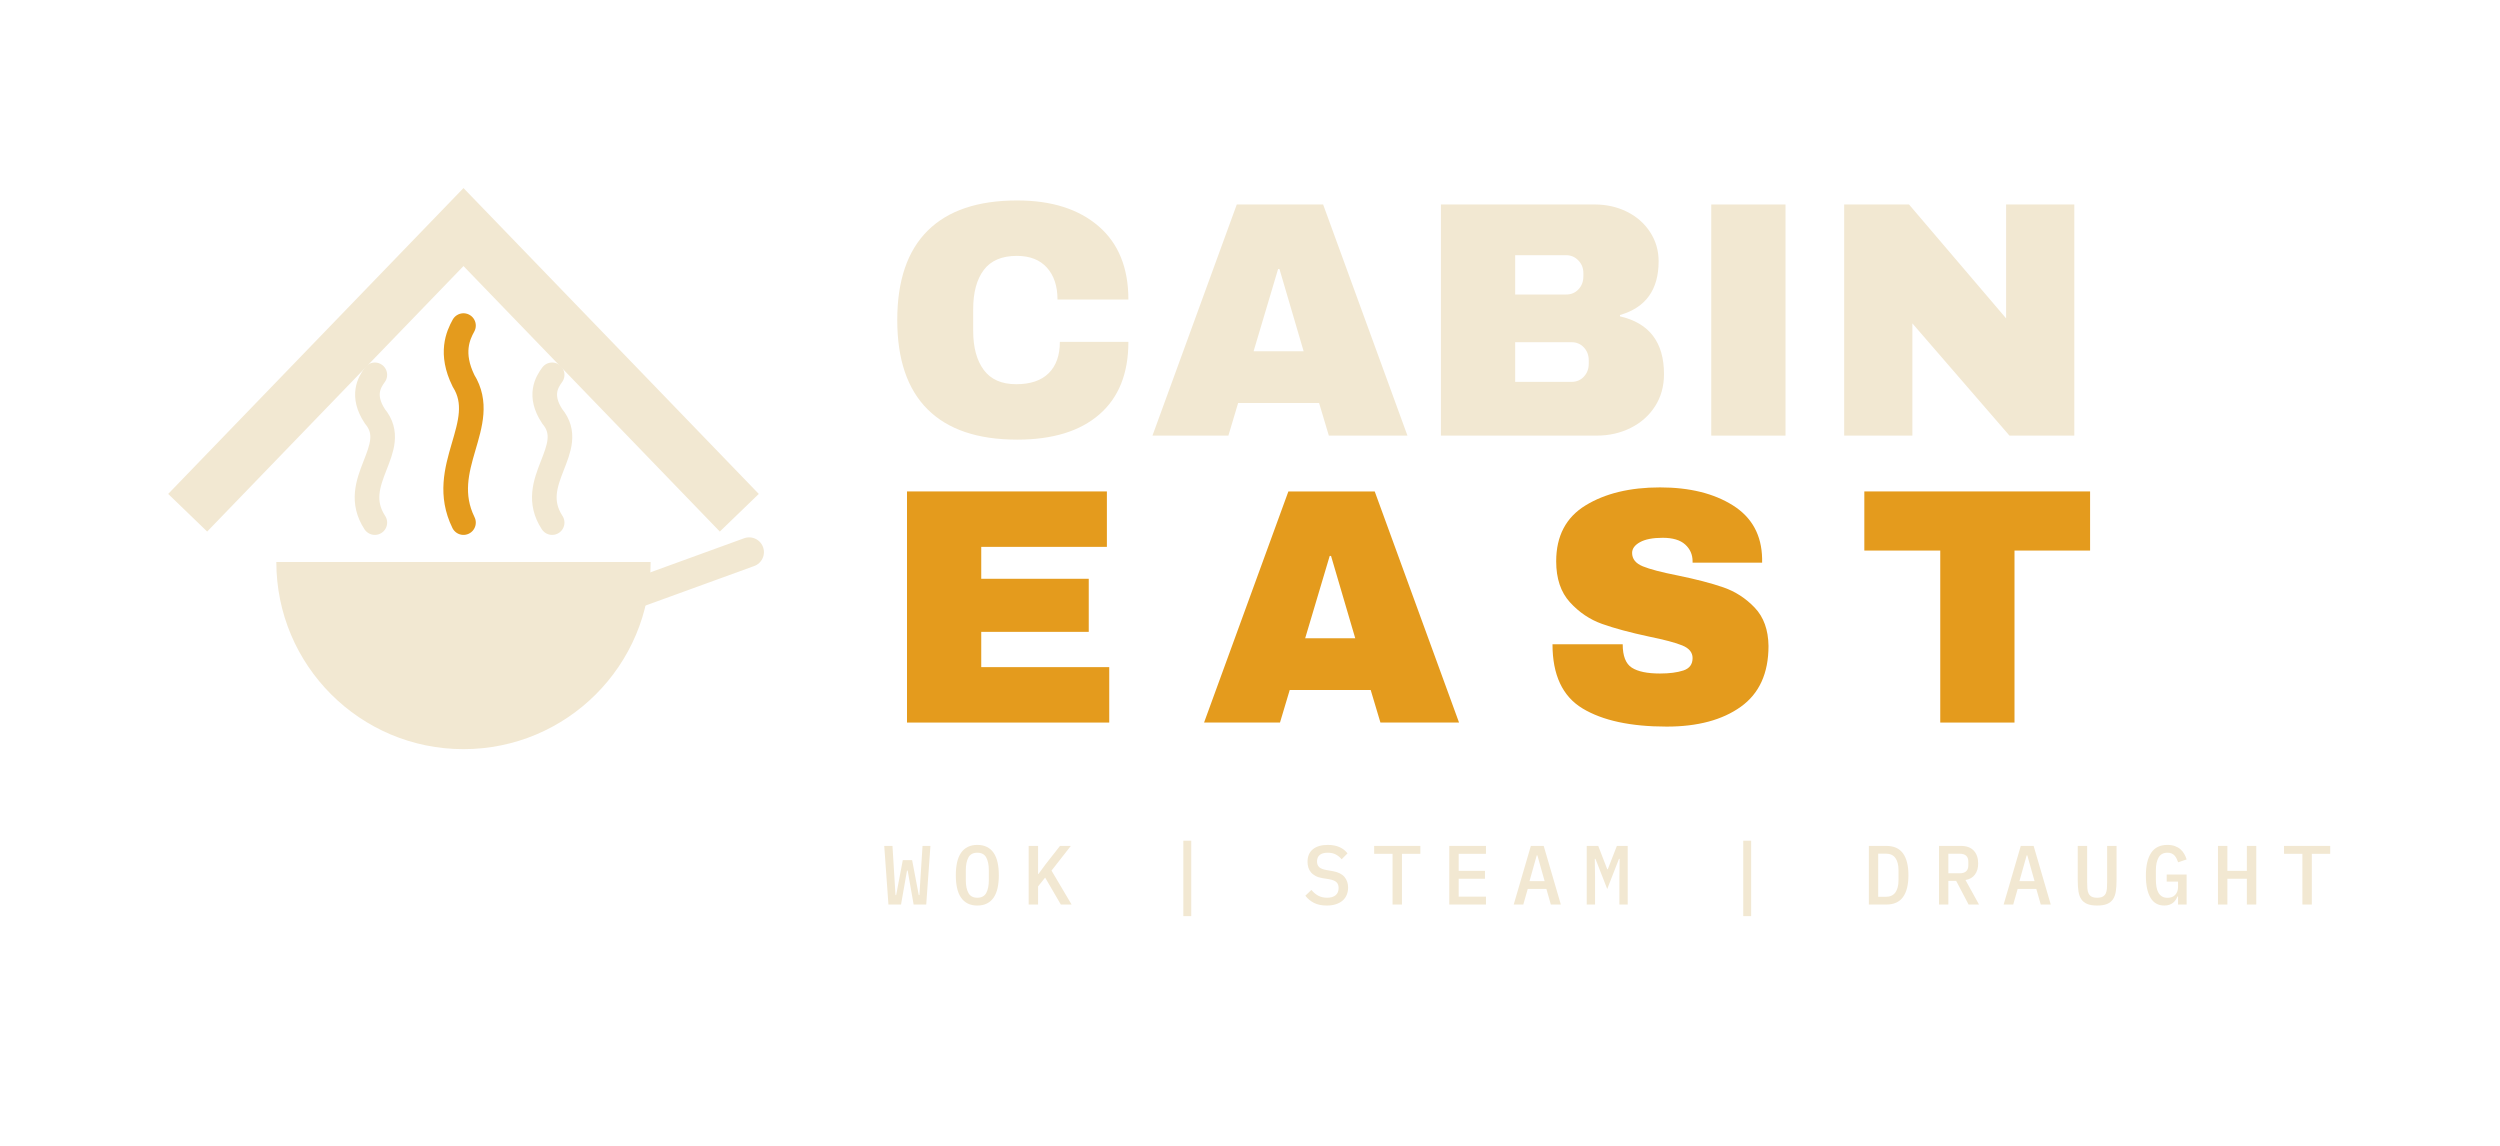
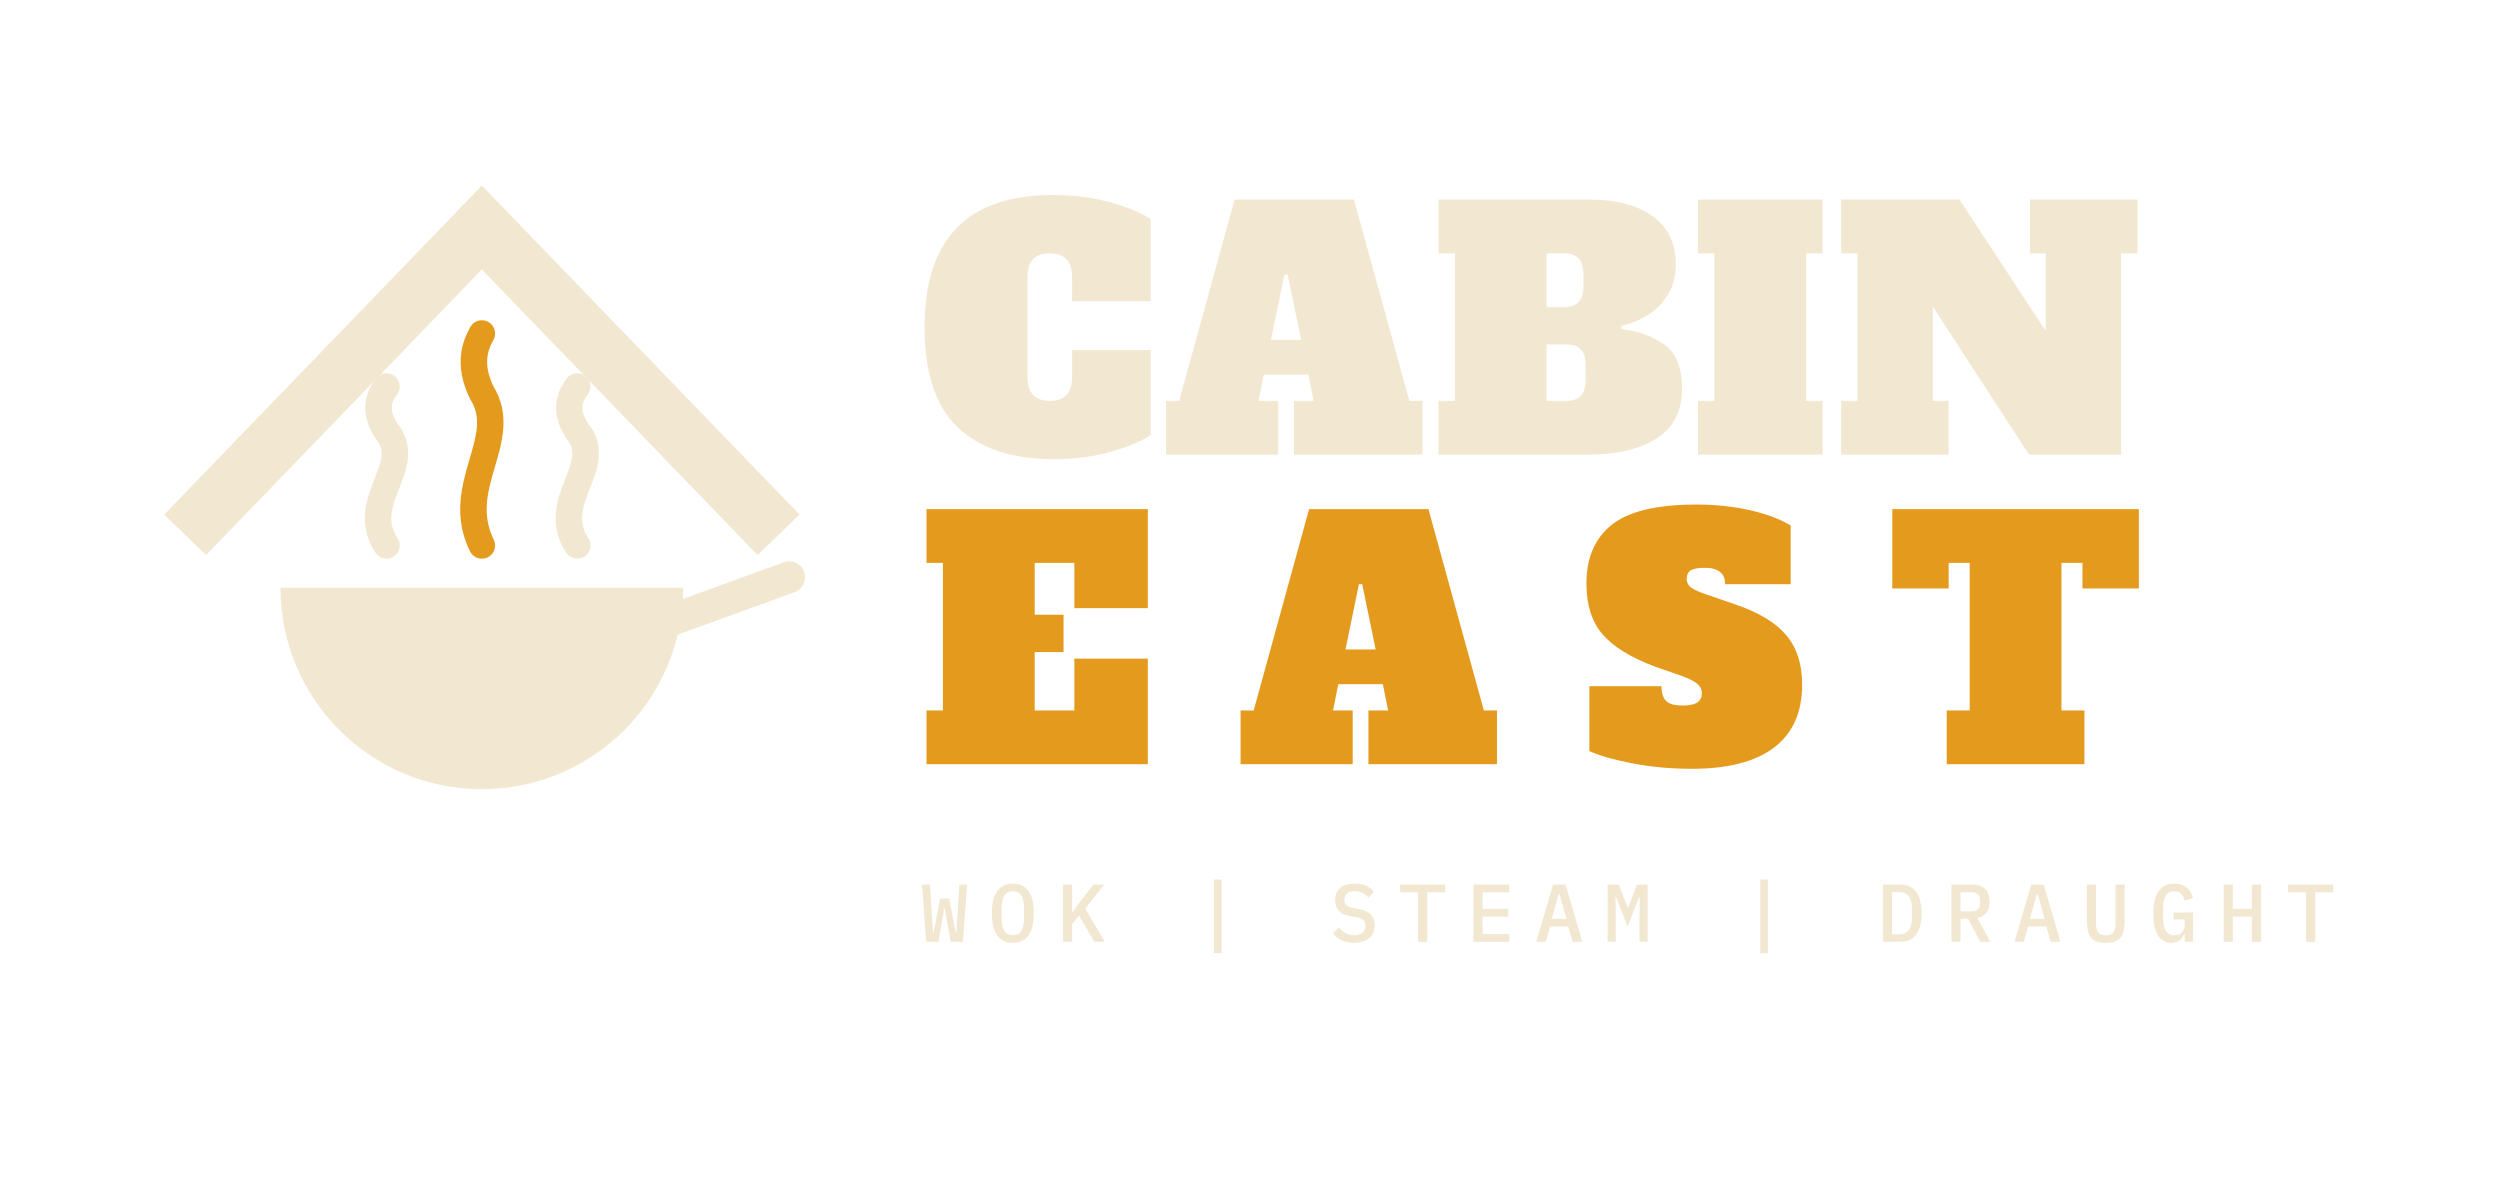
- <svg xmlns="http://www.w3.org/2000/svg" viewBox="0 0 893 409" width="893" height="409">
-   <g transform="translate(60.00 60.00) scale(1.7593)">
+ <svg xmlns="http://www.w3.org/2000/svg" viewBox="0 0 915 431" width="915" height="431">
+   <g transform="translate(60.00 60.00) scale(1.9393)">
    <path d="M4 70 L60 12 L116 70" fill="none" stroke="#F2E8D2" stroke-width="11" stroke-linejoin="miter" stroke-miterlimit="6" />
    <path d="M42 72 C36.5 63.6 47.5 57.0 42 50.4 C39.25 46.2 40.9 43.5 42 42" fill="none" stroke="#F2E8D2" stroke-width="5" stroke-linecap="round" />
    <path d="M60 72 C54.5 60.8 65.5 52.0 60 43.2 C57.25 37.6 58.9 34.0 60 32" fill="none" stroke="#E49B1D" stroke-width="5" stroke-linecap="round" />
    <path d="M78 72 C72.5 63.6 83.5 57.0 78 50.4 C75.25 46.2 76.9 43.5 78 42" fill="none" stroke="#F2E8D2" stroke-width="5" stroke-linecap="round" />
    <path d="M22 80 H98 A38 38 0 0 1 22 80 Z" fill="#F2E8D2" />
    <path d="M96 86 L118 78" stroke="#F2E8D2" stroke-width="6" stroke-linecap="round" />
  </g>
-   <g transform="translate(315.1 155.6)">
+   <g transform="translate(336.7 166.4)">
    <g fill="#F2E8D2">
-       <path transform="translate(0 0) scale(0.12 -0.12)" d="M733 405H522Q522 465 490.5 500Q459 535 401 535Q334 535 302.5 493Q271 451 271 376V312Q271 238 302.5 195.5Q334 153 399 153Q463 153 496 186Q529 219 529 279H733Q733 138 646.5 63Q560 -12 402 -12Q226 -12 135.5 78Q45 168 45 344Q45 520 135.5 610Q226 700 402 700Q555 700 644 623.5Q733 547 733 405Z" />
-       <path transform="translate(95.36 0) scale(0.12 -0.12)" d="M535 0 506 97H265L236 0H10L261 688H518L769 0ZM311 251H460L388 496H384Z" />
-       <path transform="translate(190.72 0) scale(0.12 -0.12)" d="M722 519Q722 392 607 359V355Q738 325 738 183Q738 129 711.5 87.5Q685 46 639 23Q593 0 538 0H74V688H532Q584 688 627.5 666.5Q671 645 696.5 606Q722 567 722 519ZM295 420H447Q469 420 483.5 435.5Q498 451 498 474V484Q498 506 483 521.5Q468 537 447 537H295ZM295 160H463Q485 160 499.5 175.5Q514 191 514 214V224Q514 247 499.5 262.5Q485 278 463 278H295Z" />
-       <path transform="translate(286.08 0) scale(0.12 -0.12)" d="M84 0V688H305V0Z" />
-       <path transform="translate(334.76 0) scale(0.12 -0.12)" d="M566 0 277 334V0H74V688H267L556 349V688H759V0Z" />
+       <path transform="translate(0 0) scale(0.12 -0.12)" d="M14 389Q14 792 406 792Q501 792 582.5 769Q664 746 704 718V468H464V540Q464 578 447 596Q430 614 396 614Q362 614 345 596Q328 578 328 540V238Q328 200 345 182Q362 164 396 164Q430 164 447 182Q464 200 464 238V319H704V60Q663 32 582.5 9Q502 -14 408 -14Q219 -14 116.5 82Q14 178 14 389Z" />
+       <path transform="translate(88.64 0) scale(0.12 -0.12)" d="M754 164H794V0H402V164H462L446 244H310L294 164H354V0H12V164H52L221 778H585ZM332 350H424L383 549H373Z" />
+       <path transform="translate(187.36 0) scale(0.12 -0.12)" d="M20 164H70V614H20V778H479Q604 778 674 727Q744 676 744 581Q744 522 716 481.5Q688 441 650.5 420.5Q613 400 578 393V383Q649 376 706 338Q763 300 763 202Q763 97 684 48.5Q605 0 479 0H20ZM404 450Q433 450 447.5 465.5Q462 481 462 514V550Q462 583 447.5 598.5Q433 614 404 614H350V450ZM411 164Q440 164 454.5 179.5Q469 195 469 228V272Q469 305 454.5 320.5Q440 336 411 336H350V164Z" />
+       <path transform="translate(282.36 0) scale(0.12 -0.12)" d="M20 0V164H70V614H20V778H400V614H350V164H400V0Z" />
+       <path transform="translate(334.76 0) scale(0.12 -0.12)" d="M596 778H924V614H874V0H593L300 451V164H348V0H20V164H70V614H20V778H381L644 377V614H596Z" />
    </g>
  </g>
-   <g transform="translate(315.1 258.1)">
+   <g transform="translate(336.7 279.7)">
    <g fill="#E49B1D">
-       <path transform="translate(0 0) scale(0.12 -0.12)" d="M74 688H669V523H295V428H615V270H295V165H676V0H74Z" />
-       <path transform="translate(113.79 0) scale(0.12 -0.12)" d="M535 0 506 97H265L236 0H10L261 688H518L769 0ZM311 251H460L388 496H384Z" />
-       <path transform="translate(234.29 0) scale(0.12 -0.12)" d="M667 488V476H460V480Q460 510 438 530Q416 550 371 550Q327 550 303.5 537Q280 524 280 505Q280 478 312 465Q344 452 415 438Q498 421 551.5 402.5Q605 384 645 342Q685 300 686 228Q686 106 603.5 47Q521 -12 383 -12Q222 -12 132.5 42Q43 96 43 233H252Q252 181 279 163.5Q306 146 363 146Q405 146 432.5 155Q460 164 460 192Q460 217 429.5 229.5Q399 242 330 256Q246 274 191 293.5Q136 313 95 358Q54 403 54 480Q54 593 141.5 646.5Q229 700 363 700Q495 700 580 646.5Q665 593 667 488Z" />
-       <path transform="translate(348.08 0) scale(0.12 -0.12)" d="M470 512V0H249V512H23V688H695V512Z" />
+       <path transform="translate(0 0) scale(0.12 -0.12)" d="M20 0V164H70V614H20V778H695V476H471V614H350V456H438V342H350V164H471V322H695V0Z" />
+       <path transform="translate(115.91 0) scale(0.12 -0.12)" d="M754 164H794V0H402V164H462L446 244H310L294 164H354V0H12V164H52L221 778H585ZM332 350H424L383 549H373Z" />
+       <path transform="translate(242.97 0) scale(0.12 -0.12)" d="M17 40V238H237Q237 207 251 193Q265 179 302 179Q333 179 346.5 188.5Q360 198 360 217Q360 233 347 244.5Q334 256 302 268L216 298Q105 340 56.5 397Q8 454 8 551Q8 669 85.5 730.5Q163 792 344 792Q431 792 507.5 774.5Q584 757 631 728V549H431Q431 599 369 599Q339 599 326.5 591.5Q314 584 314 565Q314 548 328.5 538Q343 528 376 517L463 487Q569 451 617.5 393.5Q666 336 666 243Q666 116 580.5 51Q495 -14 330 -14Q234 -14 148.5 2.5Q63 19 17 40Z" />
+       <path transform="translate(354.2 0) scale(0.12 -0.12)" d="M766 536H594V614H530V164H600V0H180V164H250V614H186V536H14V778H766Z" />
    </g>
  </g>
-   <g transform="translate(315.1 323.1)">
+   <g transform="translate(336.7 344.7)">
    <g fill="#F2E8D2">
      <path transform="translate(0 0) scale(0.03 -0.03)" d="M75 0 25 698H123L148 292L159 113H167L246 529H357L436 113H444L455 292L481 698H575L525 0H375L304 404H296L225 0Z" />
      <path transform="translate(25 0) scale(0.03 -0.03)" d="M300 -12Q234 -12 185.5 12.5Q137 37 105.5 83Q74 129 59 196Q44 263 44 349Q44 434 59 501.5Q74 569 105.5 615Q137 661 185.5 685.5Q234 710 300 710Q366 710 414.5 685.5Q463 661 494.5 615Q526 569 541 501.5Q556 434 556 349Q556 263 541 196Q526 129 494.5 83Q463 37 414.5 12.5Q366 -12 300 -12ZM300 81Q375 81 406 137.5Q437 194 437 291V408Q437 504 406 560.5Q375 617 300 617Q225 617 194 560.5Q163 504 163 408V290Q163 194 194 137.5Q225 81 300 81Z" />
      <path transform="translate(50 0) scale(0.03 -0.03)" d="M274 321 190 216V0H78V698H190V364H195L280 480L451 698H580L350 404L589 0H461Z" />
      <path transform="translate(100 0) scale(0.03 -0.03)" d="M253 -138V760H347V-138Z" />
      <path transform="translate(150 0) scale(0.03 -0.03)" d="M294 -12Q203 -12 141 20Q79 52 39 105L111 174Q151 126 196 103.5Q241 81 298 81Q364 81 399.5 111Q435 141 435 197Q435 242 409 266.5Q383 291 320 302L244 314Q194 322 160 340.5Q126 359 105 384.5Q84 410 74.5 441.5Q65 473 65 508Q65 607 129 658.5Q193 710 305 710Q388 710 446.5 683.5Q505 657 541 609L471 539Q442 574 402.5 595.5Q363 617 305 617Q243 617 210.5 590.5Q178 564 178 513Q178 470 203.5 445.5Q229 421 294 410L368 397Q462 380 505 328.5Q548 277 548 203Q548 155 531.5 115Q515 75 482.5 47Q450 19 402.5 3.5Q355 -12 294 -12Z" />
      <path transform="translate(175 0) scale(0.03 -0.03)" d="M356 604V0H244V604H25V698H575V604Z" />
      <path transform="translate(200 0) scale(0.03 -0.03)" d="M86 0V698H523V604H198V401H511V307H198V94H523V0Z" />
      <path transform="translate(225 0) scale(0.03 -0.03)" d="M462 0 409 186H187L134 0H20L224 698H377L581 0ZM302 585H294L208 279H388Z" />
      <path transform="translate(250 0) scale(0.03 -0.03)" d="M445 334 448 544H440L300 185L160 544H152L155 334V0H56V698H193L300 421H307L415 698H544V0H445Z" />
      <path transform="translate(300 0) scale(0.03 -0.03)" d="M253 -138V760H347V-138Z" />
      <path transform="translate(350 0) scale(0.03 -0.03)" d="M82 698H290Q424 698 488.5 609Q553 520 553 349Q553 178 488.5 89Q424 0 290 0H82ZM283 92Q360 92 397.5 143.5Q435 195 435 291V407Q435 503 397.5 554.5Q360 606 283 606H193V92Z" />
      <path transform="translate(375 0) scale(0.03 -0.03)" d="M195 0H84V698H345Q445 698 497.5 642Q550 586 550 488Q550 408 511 356Q472 304 399 292L560 0H436L288 282H195ZM329 372Q433 372 433 467V510Q433 605 329 605H195V372Z" />
      <path transform="translate(400 0) scale(0.03 -0.03)" d="M462 0 409 186H187L134 0H20L224 698H377L581 0ZM302 585H294L208 279H388Z" />
      <path transform="translate(425 0) scale(0.03 -0.03)" d="M181 698V269Q181 226 183.5 191Q186 156 198 131.5Q210 107 234 94Q258 81 300 81Q342 81 366 94Q390 107 402 131.5Q414 156 416.5 191Q419 226 419 269V698H531V289Q531 214 522.5 157.5Q514 101 489 63.5Q464 26 418.5 7Q373 -12 300 -12Q227 -12 181.5 7Q136 26 111 63.5Q86 101 77.5 157.5Q69 214 69 289V698Z" />
      <path transform="translate(450 0) scale(0.03 -0.03)" d="M430 96H423Q414 75 401.5 55.5Q389 36 370.5 21Q352 6 326 -3Q300 -12 266 -12Q157 -12 102 81Q47 174 47 344Q47 522 110 616Q173 710 303 710Q354 710 392.5 696Q431 682 458 658.5Q485 635 503 603.5Q521 572 532 537L431 503Q423 526 413 546.5Q403 567 388.5 583Q374 599 353.5 608Q333 617 304 617Q231 617 198.5 560.5Q166 504 166 408V297Q166 249 173 209Q180 169 196.5 140.5Q213 112 239.5 96Q266 80 304 80Q365 80 397.5 116.5Q430 153 430 210V273H295V357H532V0H430Z" />
      <path transform="translate(475 0) scale(0.03 -0.03)" d="M416 307H184V0H72V698H184V401H416V698H528V0H416Z" />
      <path transform="translate(500 0) scale(0.03 -0.03)" d="M356 604V0H244V604H25V698H575V604Z" />
    </g>
  </g>
</svg>
